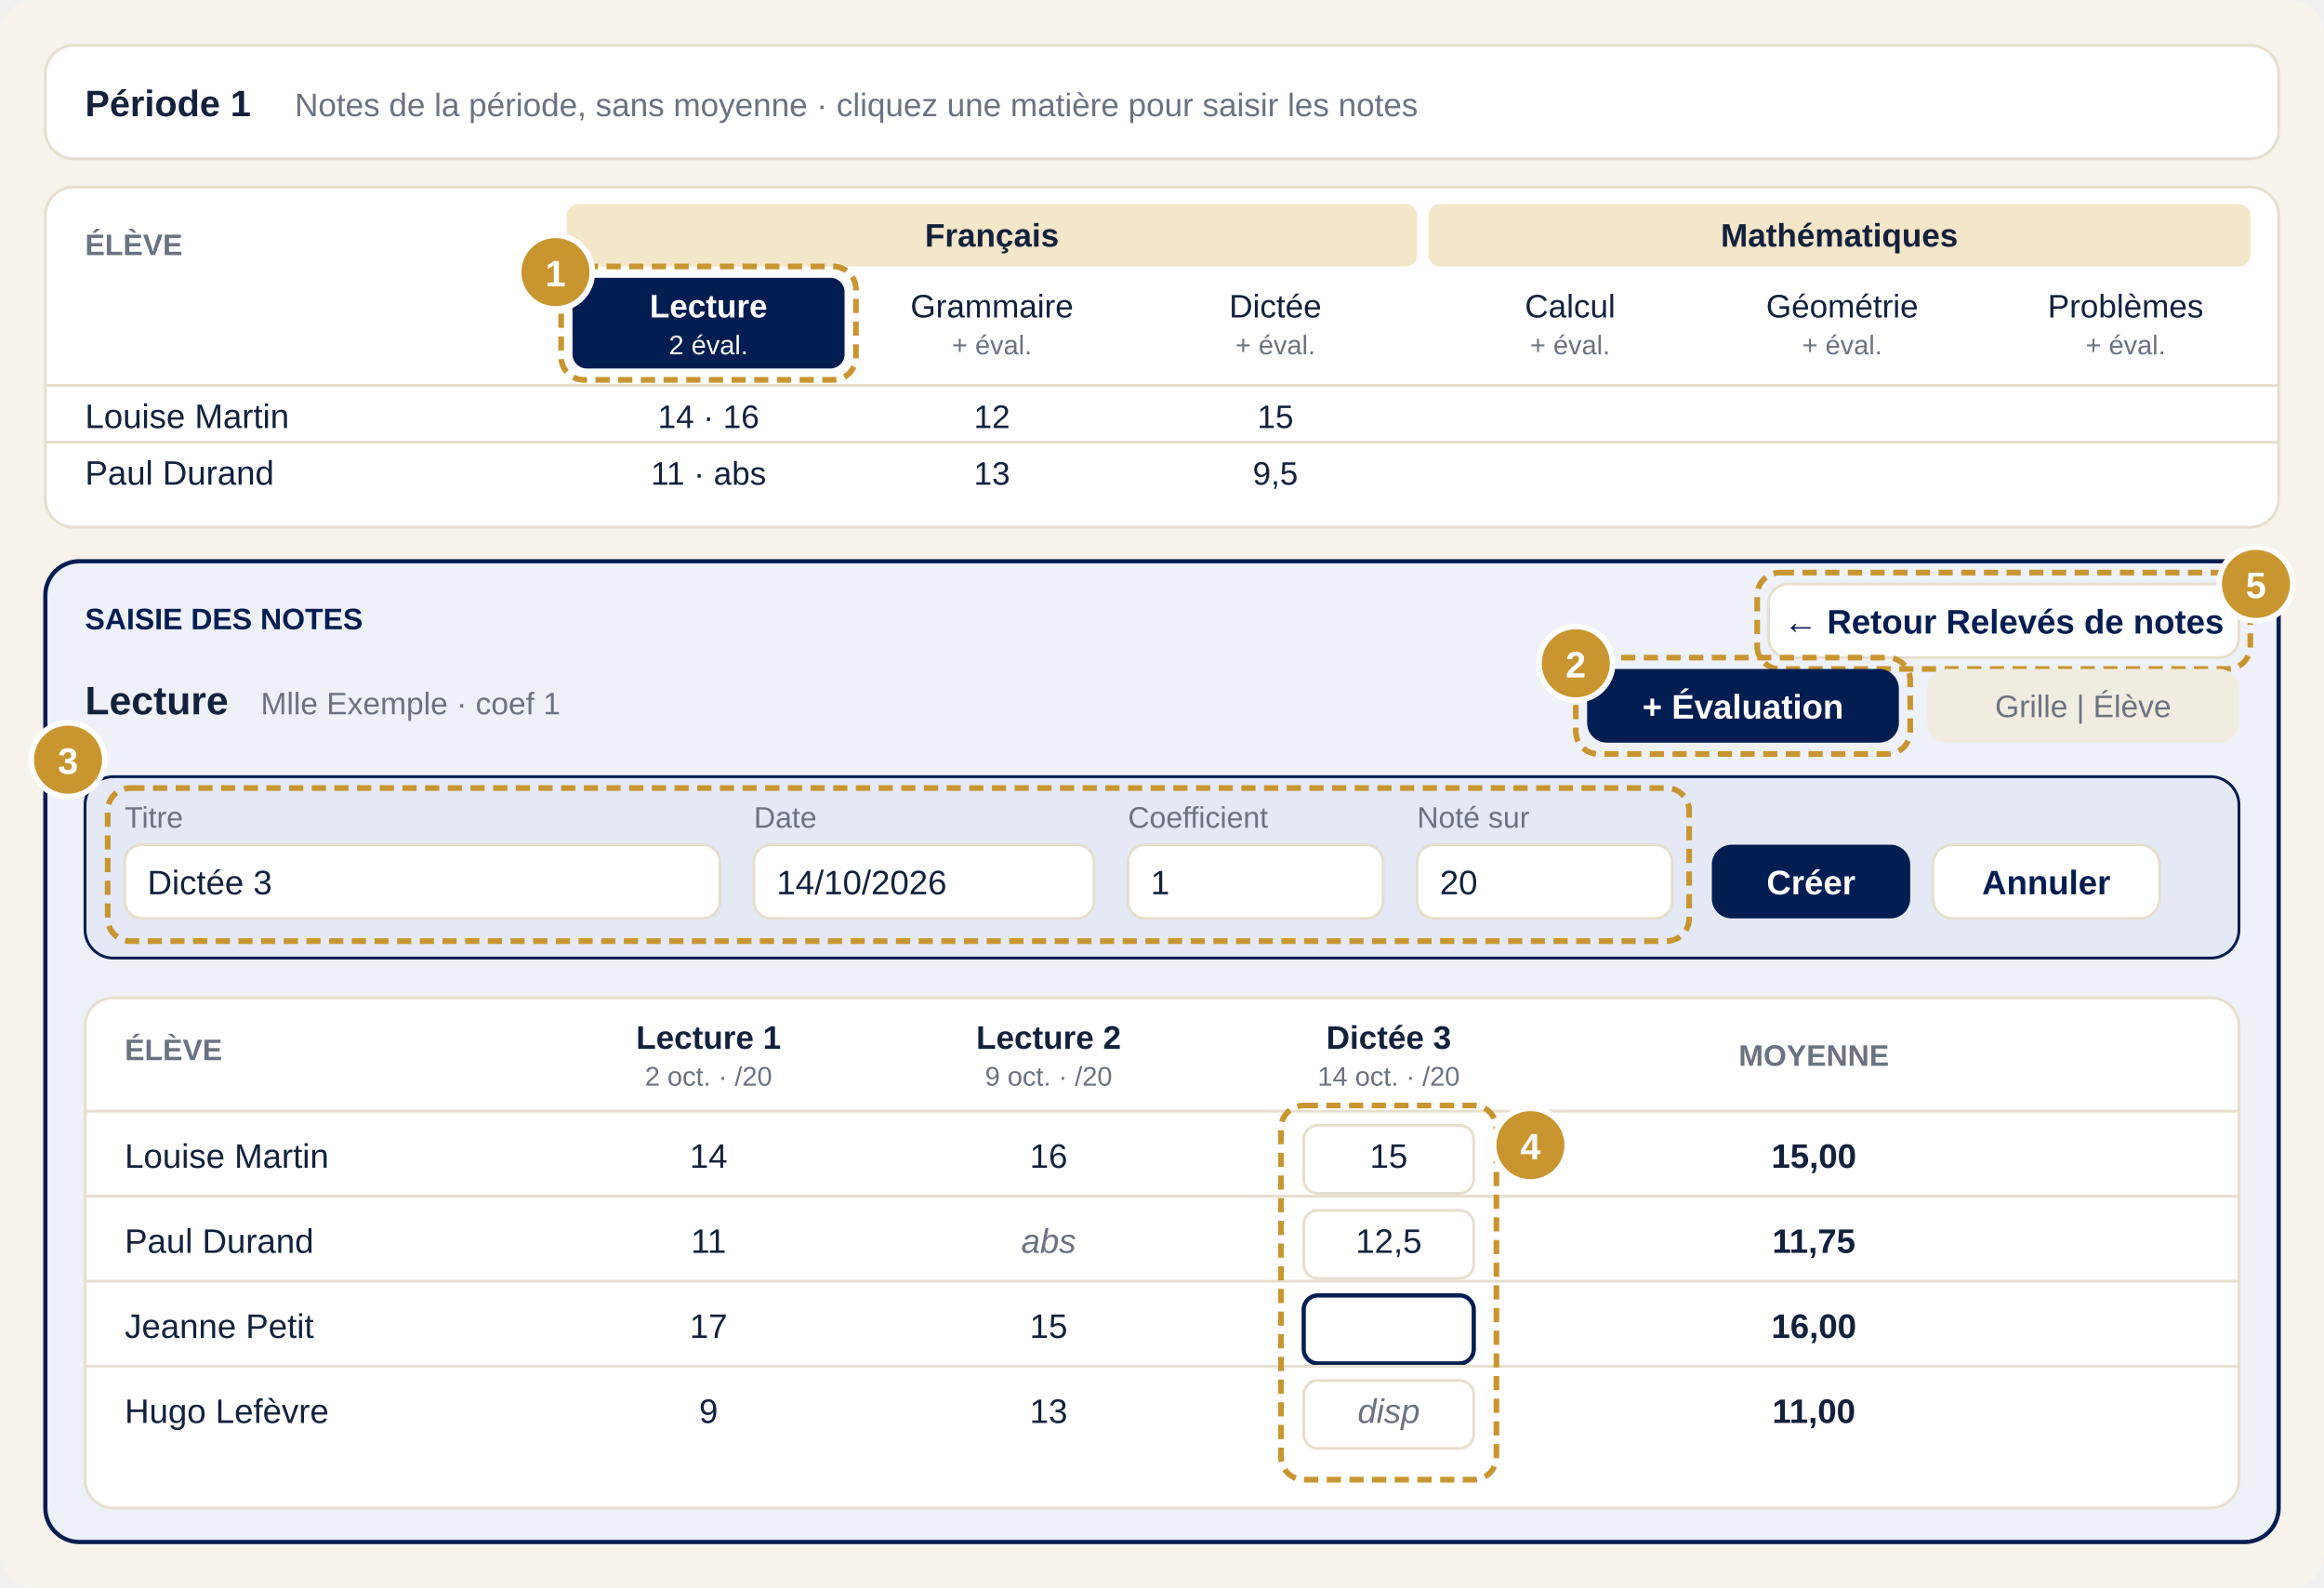
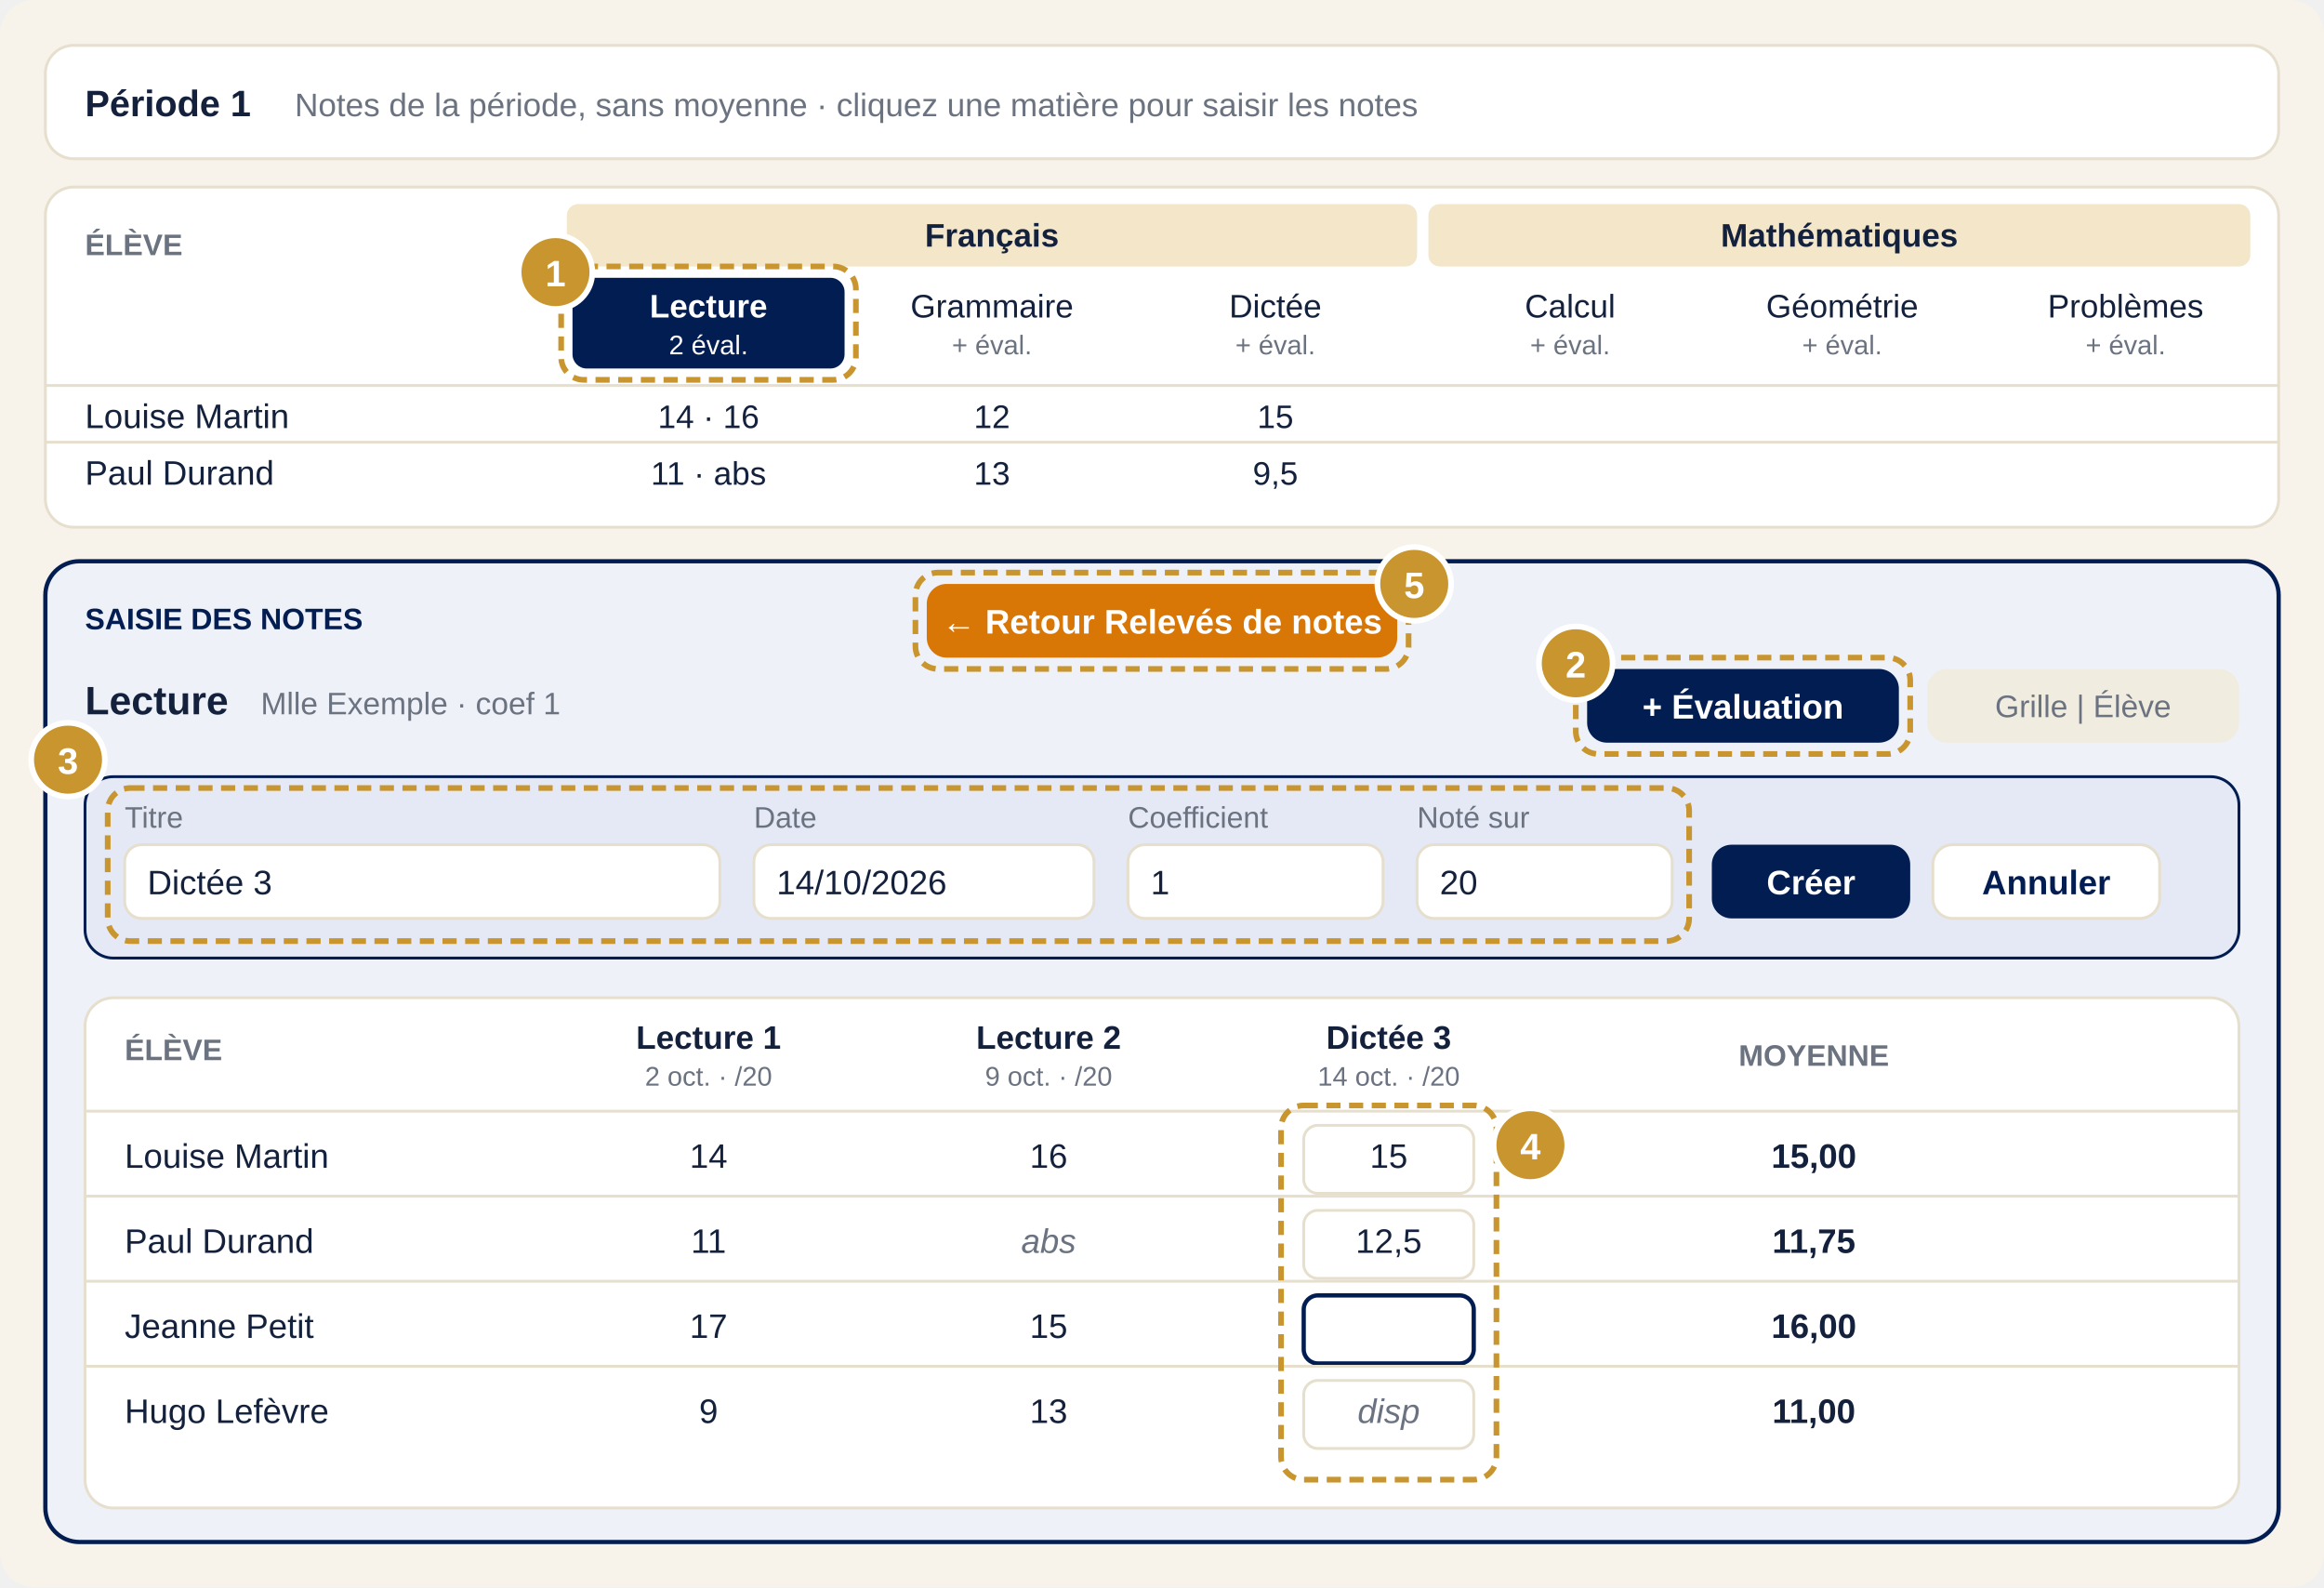
<svg xmlns="http://www.w3.org/2000/svg" width="820" height="560" viewBox="0 0 820 560">
  <rect width="820" height="560" rx="12" fill="#f7f3ea" />
  <rect x="16" y="16" width="788" height="40" rx="10" fill="#ffffff" stroke="#e6dfce" stroke-width="1" />
  <text x="30" y="41" font-family="Montserrat, Segoe UI, Arial, sans-serif" font-size="13" font-weight="700" fill="#14213d" text-anchor="start">Période 1</text>
  <text x="104" y="41" font-family="Montserrat, Segoe UI, Arial, sans-serif" font-size="11.5" font-weight="400" fill="#6b7280" text-anchor="start">Notes de la période, sans moyenne · cliquez une matière pour saisir les notes</text>
  <rect x="16" y="66" width="788" height="120" rx="10" fill="#ffffff" stroke="#e6dfce" stroke-width="1" />
  <text x="30" y="90" font-family="Montserrat, Segoe UI, Arial, sans-serif" font-size="10.5" font-weight="600" fill="#6b7280" text-anchor="start">ÉLÈVE</text>
  <rect x="200" y="72" width="300" height="22" rx="4" fill="#f3e6c9" />
  <text x="350" y="87" font-family="Montserrat, Segoe UI, Arial, sans-serif" font-size="11.5" font-weight="700" fill="#14213d" text-anchor="middle">Français</text>
  <rect x="504" y="72" width="290" height="22" rx="4" fill="#f3e6c9" />
  <text x="649" y="87" font-family="Montserrat, Segoe UI, Arial, sans-serif" font-size="11.5" font-weight="700" fill="#14213d" text-anchor="middle">Mathématiques</text>
  <rect x="202" y="98" width="96" height="32" rx="5" fill="#021d51" />
  <text x="250" y="112" font-family="Montserrat, Segoe UI, Arial, sans-serif" font-size="11.5" font-weight="600" fill="#fff" text-anchor="middle">Lecture</text>
  <text x="250" y="125" font-family="Montserrat, Segoe UI, Arial, sans-serif" font-size="9.5" font-weight="400" fill="#fff" text-anchor="middle">2 éval.</text>
  <rect x="302" y="98" width="96" height="32" rx="5" fill="#ffffff" />
  <text x="350" y="112" font-family="Montserrat, Segoe UI, Arial, sans-serif" font-size="11.5" font-weight="400" fill="#14213d" text-anchor="middle">Grammaire</text>
  <text x="350" y="125" font-family="Montserrat, Segoe UI, Arial, sans-serif" font-size="9.5" font-weight="400" fill="#6b7280" text-anchor="middle">+ éval.</text>
  <rect x="402" y="98" width="96" height="32" rx="5" fill="#ffffff" />
  <text x="450" y="112" font-family="Montserrat, Segoe UI, Arial, sans-serif" font-size="11.5" font-weight="400" fill="#14213d" text-anchor="middle">Dictée</text>
  <text x="450" y="125" font-family="Montserrat, Segoe UI, Arial, sans-serif" font-size="9.5" font-weight="400" fill="#6b7280" text-anchor="middle">+ éval.</text>
  <rect x="506" y="98" width="96" height="32" rx="5" fill="#ffffff" />
  <text x="554" y="112" font-family="Montserrat, Segoe UI, Arial, sans-serif" font-size="11.5" font-weight="400" fill="#14213d" text-anchor="middle">Calcul</text>
  <text x="554" y="125" font-family="Montserrat, Segoe UI, Arial, sans-serif" font-size="9.5" font-weight="400" fill="#6b7280" text-anchor="middle">+ éval.</text>
  <rect x="602" y="98" width="96" height="32" rx="5" fill="#ffffff" />
  <text x="650" y="112" font-family="Montserrat, Segoe UI, Arial, sans-serif" font-size="11.5" font-weight="400" fill="#14213d" text-anchor="middle">Géométrie</text>
  <text x="650" y="125" font-family="Montserrat, Segoe UI, Arial, sans-serif" font-size="9.5" font-weight="400" fill="#6b7280" text-anchor="middle">+ éval.</text>
  <rect x="702" y="98" width="96" height="32" rx="5" fill="#ffffff" />
  <text x="750" y="112" font-family="Montserrat, Segoe UI, Arial, sans-serif" font-size="11.5" font-weight="400" fill="#14213d" text-anchor="middle">Problèmes</text>
  <text x="750" y="125" font-family="Montserrat, Segoe UI, Arial, sans-serif" font-size="9.5" font-weight="400" fill="#6b7280" text-anchor="middle">+ éval.</text>
  <line x1="16" y1="136" x2="804" y2="136" stroke="#e6dfce" stroke-width="1" />
  <text x="30" y="151" font-family="Montserrat, Segoe UI, Arial, sans-serif" font-size="12" font-weight="500" fill="#14213d" text-anchor="start">Louise Martin</text>
  <text x="250" y="151" font-family="Montserrat, Segoe UI, Arial, sans-serif" font-size="11.5" font-weight="400" fill="#14213d" text-anchor="middle">14 · 16</text>
  <text x="350" y="151" font-family="Montserrat, Segoe UI, Arial, sans-serif" font-size="11.5" font-weight="400" fill="#14213d" text-anchor="middle">12</text>
  <text x="450" y="151" font-family="Montserrat, Segoe UI, Arial, sans-serif" font-size="11.5" font-weight="400" fill="#14213d" text-anchor="middle">15</text>
  <line x1="16" y1="156" x2="804" y2="156" stroke="#e6dfce" stroke-width="1" />
  <text x="30" y="171" font-family="Montserrat, Segoe UI, Arial, sans-serif" font-size="12" font-weight="500" fill="#14213d" text-anchor="start">Paul Durand</text>
  <text x="250" y="171" font-family="Montserrat, Segoe UI, Arial, sans-serif" font-size="11.5" font-weight="400" fill="#14213d" text-anchor="middle">11 · abs</text>
  <text x="350" y="171" font-family="Montserrat, Segoe UI, Arial, sans-serif" font-size="11.5" font-weight="400" fill="#14213d" text-anchor="middle">13</text>
  <text x="450" y="171" font-family="Montserrat, Segoe UI, Arial, sans-serif" font-size="11.5" font-weight="400" fill="#14213d" text-anchor="middle">9,5</text>
  <rect x="198" y="94" width="104" height="40" rx="8" fill="none" stroke="#c8952f" stroke-width="2" stroke-dasharray="5 3" />
  <circle cx="196" cy="96" r="13" fill="#c8952f" stroke="#fff" stroke-width="2" />
  <text x="196" y="101" font-family="Montserrat, Segoe UI, Arial, sans-serif" font-size="13" font-weight="700" fill="#fff" text-anchor="middle">1</text>
  <rect x="16" y="198" width="788" height="346" rx="12" fill="#eef1f8" stroke="#021d51" stroke-width="1.5" />
  <text x="30" y="222" font-family="Montserrat, Segoe UI, Arial, sans-serif" font-size="10.5" font-weight="700" fill="#021d51" text-anchor="start">SAISIE DES NOTES</text>
-   <rect x="624" y="206" width="166" height="26" rx="7" fill="#ffffff" stroke="#e6dfce" stroke-width="1" />
-   <text x="707.0" y="223.5" font-family="Montserrat, Segoe UI, Arial, sans-serif" font-size="12" font-weight="600" fill="#021d51" text-anchor="middle">← Retour Relevés de notes</text>
-   <rect x="620" y="202" width="174" height="34" rx="8" fill="none" stroke="#c8952f" stroke-width="2" stroke-dasharray="5 3" />
-   <circle cx="796" cy="206" r="13" fill="#c8952f" stroke="#fff" stroke-width="2" />
-   <text x="796" y="211" font-family="Montserrat, Segoe UI, Arial, sans-serif" font-size="13" font-weight="700" fill="#fff" text-anchor="middle">5</text>
+   <rect x="327" y="206" width="166" height="26" rx="7" fill="#d97706" />
+   <text x="410" y="223.5" font-family="Montserrat, Segoe UI, Arial, sans-serif" font-size="12" font-weight="700" fill="#fff" text-anchor="middle">← Retour Relevés de notes</text>
+   <rect x="323" y="202" width="174" height="34" rx="8" fill="none" stroke="#c8952f" stroke-width="2" stroke-dasharray="5 3" />
+   <circle cx="499" cy="206" r="13" fill="#c8952f" stroke="#fff" stroke-width="2" />
+   <text x="499" y="211" font-family="Montserrat, Segoe UI, Arial, sans-serif" font-size="13" font-weight="700" fill="#fff" text-anchor="middle">5</text>
  <text x="30" y="252" font-family="Montserrat, Segoe UI, Arial, sans-serif" font-size="14" font-weight="700" fill="#14213d" text-anchor="start">Lecture</text>
  <text x="92" y="252" font-family="Montserrat, Segoe UI, Arial, sans-serif" font-size="11" font-weight="400" fill="#6b7280" text-anchor="start">Mlle Exemple · coef 1</text>
  <rect x="560" y="236" width="110" height="26" rx="7" fill="#021d51" />
  <text x="615.0" y="253.5" font-family="Montserrat, Segoe UI, Arial, sans-serif" font-size="12" font-weight="600" fill="#fff" text-anchor="middle">+ Évaluation</text>
  <rect x="556" y="232" width="118" height="34" rx="8" fill="none" stroke="#c8952f" stroke-width="2" stroke-dasharray="5 3" />
  <circle cx="556" cy="234" r="13" fill="#c8952f" stroke="#fff" stroke-width="2" />
  <text x="556" y="239" font-family="Montserrat, Segoe UI, Arial, sans-serif" font-size="13" font-weight="700" fill="#fff" text-anchor="middle">2</text>
  <rect x="680" y="236" width="110" height="26" rx="7" fill="#f1ece0" />
  <text x="735" y="253" font-family="Montserrat, Segoe UI, Arial, sans-serif" font-size="11" font-weight="500" fill="#6b7280" text-anchor="middle">Grille | Élève</text>
  <rect x="30" y="274" width="760" height="64" rx="10" fill="#e4e9f5" stroke="#021d51" stroke-width="1" />
  <text x="44" y="292" font-family="Montserrat, Segoe UI, Arial, sans-serif" font-size="10.5" font-weight="500" fill="#6b7280" text-anchor="start">Titre</text>
  <rect x="44" y="298" width="210" height="26" rx="6" fill="#ffffff" stroke="#e6dfce" stroke-width="1" />
  <text x="52" y="315.5" font-family="Montserrat, Segoe UI, Arial, sans-serif" font-size="12" font-weight="400" fill="#14213d" text-anchor="start">Dictée 3</text>
  <text x="266" y="292" font-family="Montserrat, Segoe UI, Arial, sans-serif" font-size="10.5" font-weight="500" fill="#6b7280" text-anchor="start">Date</text>
  <rect x="266" y="298" width="120" height="26" rx="6" fill="#ffffff" stroke="#e6dfce" stroke-width="1" />
  <text x="274" y="315.5" font-family="Montserrat, Segoe UI, Arial, sans-serif" font-size="12" font-weight="400" fill="#14213d" text-anchor="start">14/10/2026</text>
  <text x="398" y="292" font-family="Montserrat, Segoe UI, Arial, sans-serif" font-size="10.5" font-weight="500" fill="#6b7280" text-anchor="start">Coefficient</text>
  <rect x="398" y="298" width="90" height="26" rx="6" fill="#ffffff" stroke="#e6dfce" stroke-width="1" />
  <text x="406" y="315.5" font-family="Montserrat, Segoe UI, Arial, sans-serif" font-size="12" font-weight="400" fill="#14213d" text-anchor="start">1</text>
  <text x="500" y="292" font-family="Montserrat, Segoe UI, Arial, sans-serif" font-size="10.5" font-weight="500" fill="#6b7280" text-anchor="start">Noté sur</text>
  <rect x="500" y="298" width="90" height="26" rx="6" fill="#ffffff" stroke="#e6dfce" stroke-width="1" />
  <text x="508" y="315.5" font-family="Montserrat, Segoe UI, Arial, sans-serif" font-size="12" font-weight="400" fill="#14213d" text-anchor="start">20</text>
  <rect x="604" y="298" width="70" height="26" rx="7" fill="#021d51" />
  <text x="639.0" y="315.5" font-family="Montserrat, Segoe UI, Arial, sans-serif" font-size="12" font-weight="600" fill="#fff" text-anchor="middle">Créer</text>
  <rect x="682" y="298" width="80" height="26" rx="7" fill="#ffffff" stroke="#e6dfce" stroke-width="1" />
  <text x="722.0" y="315.5" font-family="Montserrat, Segoe UI, Arial, sans-serif" font-size="12" font-weight="600" fill="#021d51" text-anchor="middle">Annuler</text>
  <rect x="38" y="278" width="558" height="54" rx="8" fill="none" stroke="#c8952f" stroke-width="2" stroke-dasharray="5 3" />
  <circle cx="24" cy="268" r="13" fill="#c8952f" stroke="#fff" stroke-width="2" />
  <text x="24" y="273" font-family="Montserrat, Segoe UI, Arial, sans-serif" font-size="13" font-weight="700" fill="#fff" text-anchor="middle">3</text>
  <rect x="30" y="352" width="760" height="180" rx="10" fill="#ffffff" stroke="#e6dfce" stroke-width="1" />
  <text x="44" y="374" font-family="Montserrat, Segoe UI, Arial, sans-serif" font-size="10.5" font-weight="600" fill="#6b7280" text-anchor="start">ÉLÈVE</text>
  <text x="250" y="370" font-family="Montserrat, Segoe UI, Arial, sans-serif" font-size="11.5" font-weight="600" fill="#14213d" text-anchor="middle">Lecture 1</text>
  <text x="250" y="383" font-family="Montserrat, Segoe UI, Arial, sans-serif" font-size="9.5" font-weight="400" fill="#6b7280" text-anchor="middle">2 oct. · /20</text>
  <text x="370" y="370" font-family="Montserrat, Segoe UI, Arial, sans-serif" font-size="11.5" font-weight="600" fill="#14213d" text-anchor="middle">Lecture 2</text>
  <text x="370" y="383" font-family="Montserrat, Segoe UI, Arial, sans-serif" font-size="9.5" font-weight="400" fill="#6b7280" text-anchor="middle">9 oct. · /20</text>
  <text x="490" y="370" font-family="Montserrat, Segoe UI, Arial, sans-serif" font-size="11.5" font-weight="600" fill="#14213d" text-anchor="middle">Dictée 3</text>
  <text x="490" y="383" font-family="Montserrat, Segoe UI, Arial, sans-serif" font-size="9.5" font-weight="400" fill="#6b7280" text-anchor="middle">14 oct. · /20</text>
  <text x="640" y="376" font-family="Montserrat, Segoe UI, Arial, sans-serif" font-size="10.5" font-weight="600" fill="#6b7280" text-anchor="middle">MOYENNE</text>
  <line x1="30" y1="392" x2="790" y2="392" stroke="#e6dfce" stroke-width="1" />
  <text x="44" y="412" font-family="Montserrat, Segoe UI, Arial, sans-serif" font-size="12" font-weight="500" fill="#14213d" text-anchor="start">Louise Martin</text>
  <text x="250" y="412" font-family="Montserrat, Segoe UI, Arial, sans-serif" font-size="12" font-weight="400" fill="#14213d" text-anchor="middle">14</text>
  <text x="370" y="412" font-family="Montserrat, Segoe UI, Arial, sans-serif" font-size="12" font-weight="400" fill="#14213d" text-anchor="middle">16</text>
  <rect x="460" y="397" width="60" height="24" rx="5" fill="#ffffff" stroke="#e6dfce" stroke-width="1" />
  <text x="490" y="412" font-family="Montserrat, Segoe UI, Arial, sans-serif" font-size="12" font-weight="400" fill="#14213d" text-anchor="middle">15</text>
  <text x="640" y="412" font-family="Montserrat, Segoe UI, Arial, sans-serif" font-size="12" font-weight="700" fill="#14213d" text-anchor="middle">15,00</text>
  <line x1="30" y1="422" x2="790" y2="422" stroke="#e6dfce" stroke-width="1" />
  <text x="44" y="442" font-family="Montserrat, Segoe UI, Arial, sans-serif" font-size="12" font-weight="500" fill="#14213d" text-anchor="start">Paul Durand</text>
  <text x="250" y="442" font-family="Montserrat, Segoe UI, Arial, sans-serif" font-size="12" font-weight="400" fill="#14213d" text-anchor="middle">11</text>
  <text x="370" y="442" font-family="Montserrat, Segoe UI, Arial, sans-serif" font-size="12" font-weight="400" fill="#6b7280" text-anchor="middle" font-style="italic">abs</text>
  <rect x="460" y="427" width="60" height="24" rx="5" fill="#ffffff" stroke="#e6dfce" stroke-width="1" />
  <text x="490" y="442" font-family="Montserrat, Segoe UI, Arial, sans-serif" font-size="12" font-weight="400" fill="#14213d" text-anchor="middle">12,5</text>
  <text x="640" y="442" font-family="Montserrat, Segoe UI, Arial, sans-serif" font-size="12" font-weight="700" fill="#14213d" text-anchor="middle">11,75</text>
  <line x1="30" y1="452" x2="790" y2="452" stroke="#e6dfce" stroke-width="1" />
  <text x="44" y="472" font-family="Montserrat, Segoe UI, Arial, sans-serif" font-size="12" font-weight="500" fill="#14213d" text-anchor="start">Jeanne Petit</text>
  <text x="250" y="472" font-family="Montserrat, Segoe UI, Arial, sans-serif" font-size="12" font-weight="400" fill="#14213d" text-anchor="middle">17</text>
  <text x="370" y="472" font-family="Montserrat, Segoe UI, Arial, sans-serif" font-size="12" font-weight="400" fill="#14213d" text-anchor="middle">15</text>
  <rect x="460" y="457" width="60" height="24" rx="5" fill="#ffffff" stroke="#021d51" stroke-width="1.5" />
  <text x="490" y="472" font-family="Montserrat, Segoe UI, Arial, sans-serif" font-size="12" font-weight="400" fill="#14213d" text-anchor="middle" />
  <text x="640" y="472" font-family="Montserrat, Segoe UI, Arial, sans-serif" font-size="12" font-weight="700" fill="#14213d" text-anchor="middle">16,00</text>
  <line x1="30" y1="482" x2="790" y2="482" stroke="#e6dfce" stroke-width="1" />
  <text x="44" y="502" font-family="Montserrat, Segoe UI, Arial, sans-serif" font-size="12" font-weight="500" fill="#14213d" text-anchor="start">Hugo Lefèvre</text>
  <text x="250" y="502" font-family="Montserrat, Segoe UI, Arial, sans-serif" font-size="12" font-weight="400" fill="#14213d" text-anchor="middle">9</text>
  <text x="370" y="502" font-family="Montserrat, Segoe UI, Arial, sans-serif" font-size="12" font-weight="400" fill="#14213d" text-anchor="middle">13</text>
  <rect x="460" y="487" width="60" height="24" rx="5" fill="#ffffff" stroke="#e6dfce" stroke-width="1" />
  <text x="490" y="502" font-family="Montserrat, Segoe UI, Arial, sans-serif" font-size="12" font-weight="400" fill="#6b7280" text-anchor="middle" font-style="italic">disp</text>
  <text x="640" y="502" font-family="Montserrat, Segoe UI, Arial, sans-serif" font-size="12" font-weight="700" fill="#14213d" text-anchor="middle">11,00</text>
  <rect x="452" y="390" width="76" height="132" rx="8" fill="none" stroke="#c8952f" stroke-width="2" stroke-dasharray="5 3" />
  <circle cx="540" cy="404" r="13" fill="#c8952f" stroke="#fff" stroke-width="2" />
  <text x="540" y="409" font-family="Montserrat, Segoe UI, Arial, sans-serif" font-size="13" font-weight="700" fill="#fff" text-anchor="middle">4</text>
</svg>
